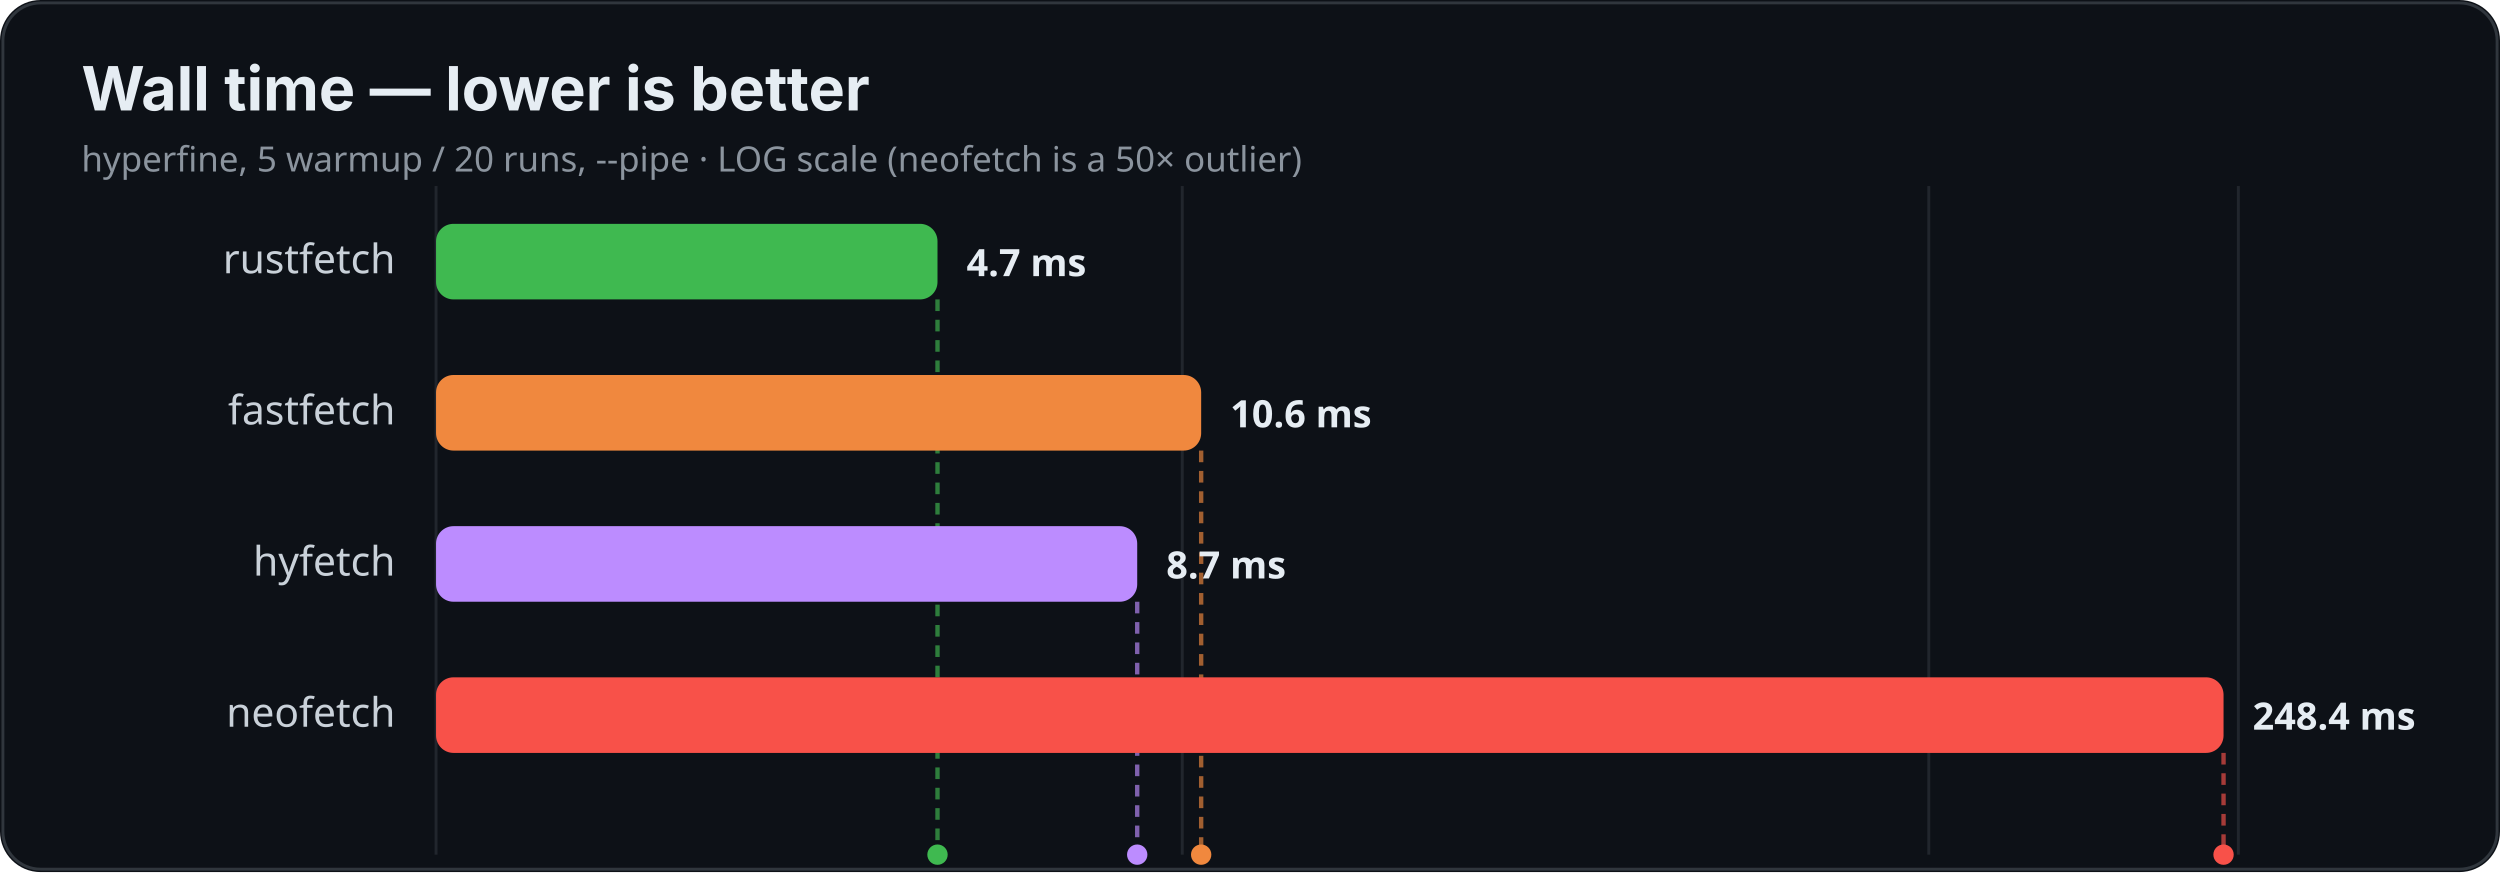
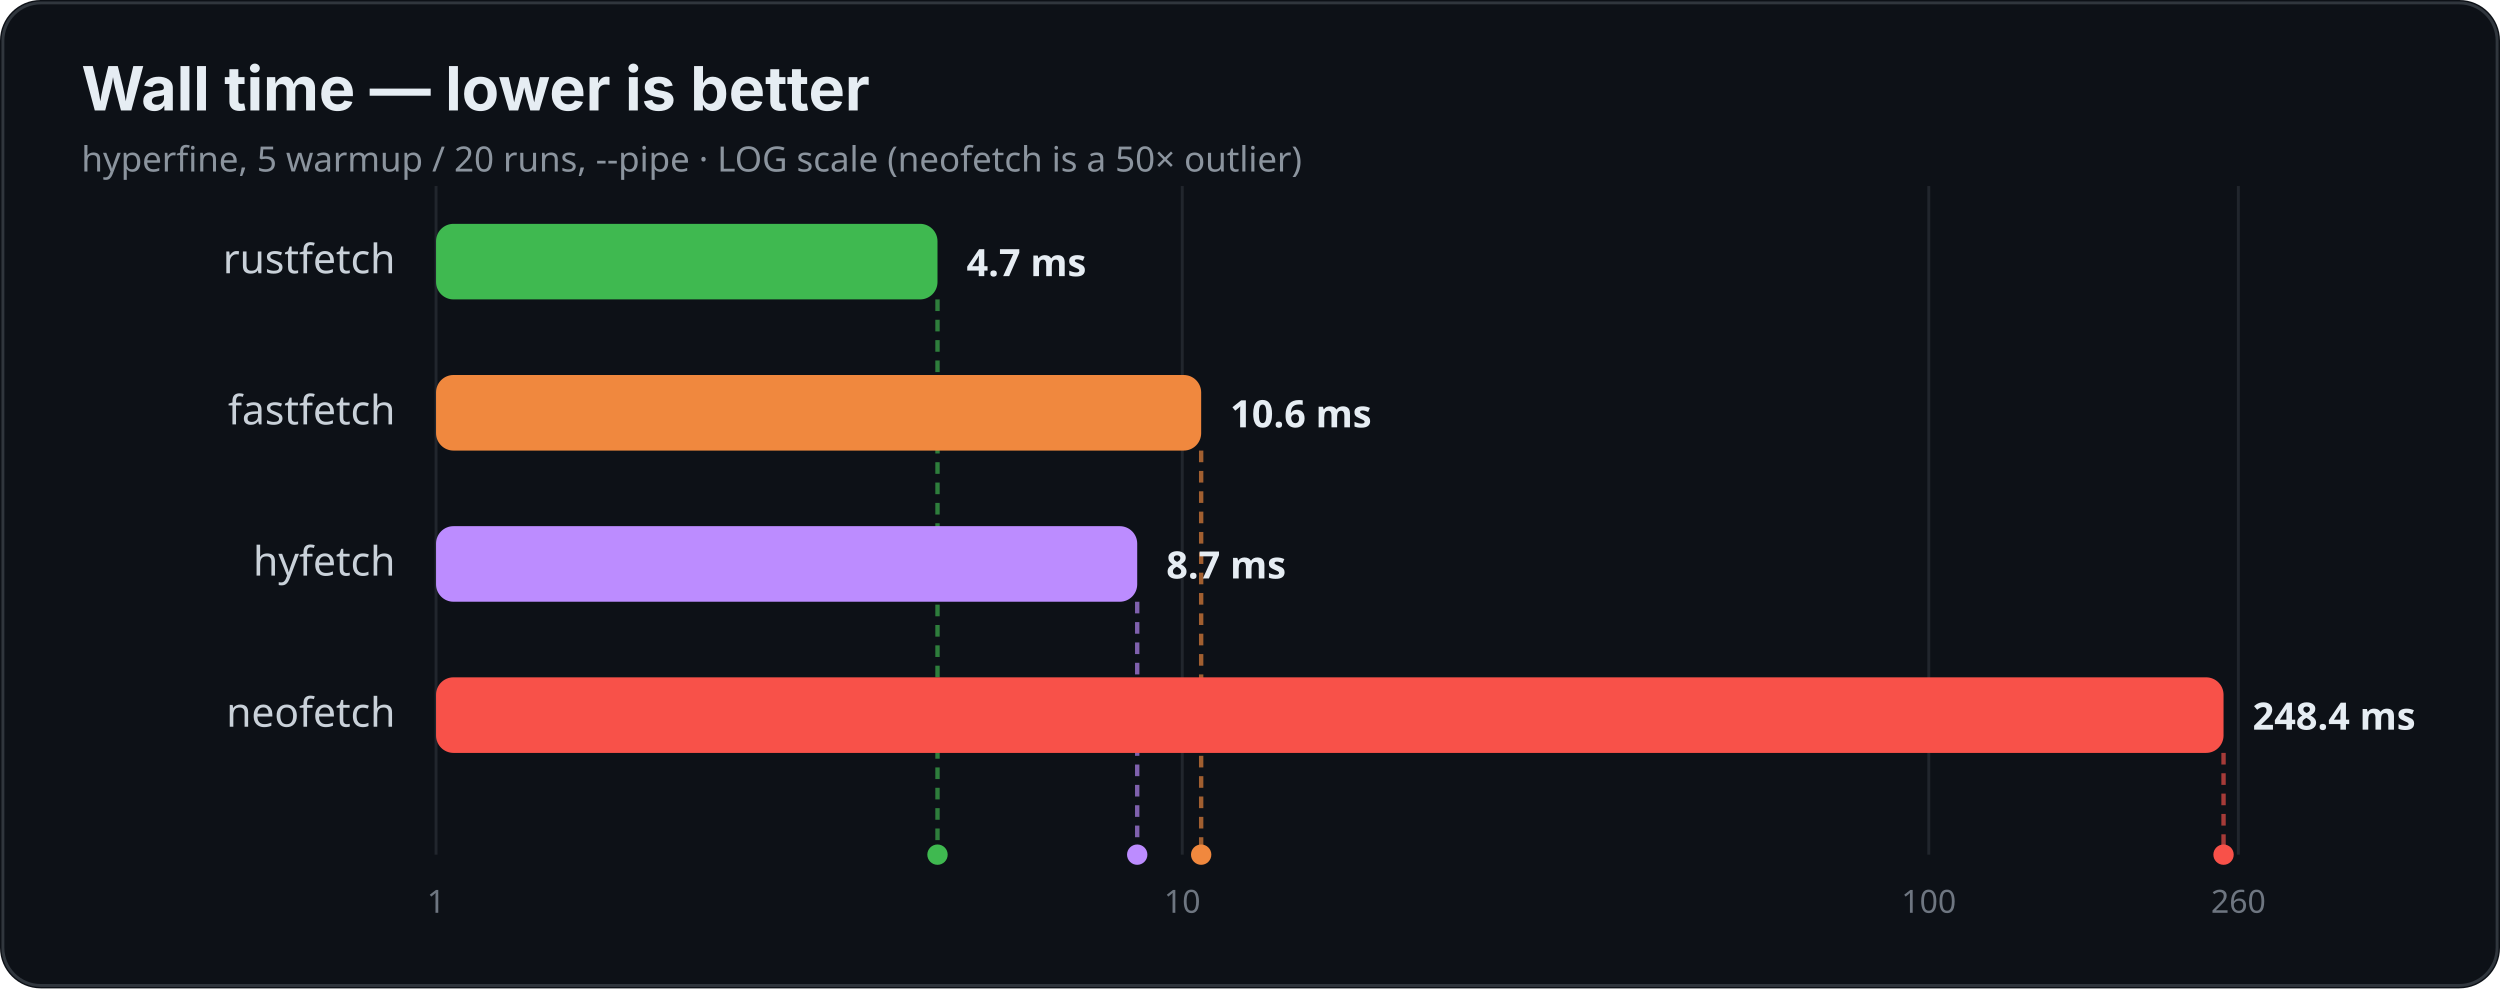
- <svg xmlns="http://www.w3.org/2000/svg" width="860" height="300" viewBox="0 0 860 300" role="img" aria-label="Wall time — lower is better">
-   <rect width="860" height="300" rx="14" fill="#0d1117" />
-   <rect x="1" y="1" width="858" height="298" rx="13" fill="none" stroke="#30363d" />
+ <svg xmlns="http://www.w3.org/2000/svg" width="860" height="340" viewBox="0 0 860 340" role="img" aria-label="Wall time — lower is better">
+   <rect width="860" height="340" rx="14" fill="#0d1117" />
+   <rect x="1" y="1" width="858" height="338" rx="13" fill="none" stroke="#30363d" />
  <text x="28" y="38" fill="#e6edf3" font-family="system-ui,-apple-system,Segoe UI,sans-serif" font-size="21" font-weight="700">Wall time — lower is better</text>
  <text x="28" y="59" fill="#8b949e" font-family="system-ui,sans-serif" font-size="12">hyperfine, 5 warmup / 20 runs, --pipe · LOG scale (neofetch is a 50× outlier)</text>
  <line x1="150.0" y1="64" x2="150.0" y2="294" stroke="#21262d" stroke-width="1" />
  <text x="150.0" y="314" fill="#6e7681" font-family="system-ui,sans-serif" font-size="11" text-anchor="middle">1</text>
  <line x1="406.7" y1="64" x2="406.7" y2="294" stroke="#21262d" stroke-width="1" />
  <text x="406.7" y="314" fill="#6e7681" font-family="system-ui,sans-serif" font-size="11" text-anchor="middle">10</text>
  <line x1="663.5" y1="64" x2="663.5" y2="294" stroke="#21262d" stroke-width="1" />
  <text x="663.5" y="314" fill="#6e7681" font-family="system-ui,sans-serif" font-size="11" text-anchor="middle">100</text>
  <line x1="770.0" y1="64" x2="770.0" y2="294" stroke="#21262d" stroke-width="1" />
  <text x="770.0" y="314" fill="#6e7681" font-family="system-ui,sans-serif" font-size="11" text-anchor="middle">260</text>
  <text x="136" y="94" fill="#c9d1d9" font-family="system-ui,sans-serif" font-size="14" text-anchor="end">rustfetch</text>
  <line x1="322.5" y1="103" x2="322.5" y2="294" stroke="#3fb950" stroke-width="1.5" stroke-dasharray="4 3" opacity="0.65" />
  <circle cx="322.5" cy="294" r="3.5" fill="#3fb950" />
  <rect x="150" y="77" width="172.5" height="26" rx="6" fill="#3fb950" />
  <text x="332.5" y="95" fill="#e6edf3" font-family="system-ui,sans-serif" font-size="13" font-weight="600" text-anchor="start">4.7 ms</text>
  <text x="136" y="146" fill="#c9d1d9" font-family="system-ui,sans-serif" font-size="14" text-anchor="end">fastfetch</text>
  <line x1="413.2" y1="155" x2="413.2" y2="294" stroke="#f0883e" stroke-width="1.5" stroke-dasharray="4 3" opacity="0.65" />
  <circle cx="413.2" cy="294" r="3.5" fill="#f0883e" />
  <rect x="150" y="129" width="263.2" height="26" rx="6" fill="#f0883e" />
  <text x="423.2" y="147" fill="#e6edf3" font-family="system-ui,sans-serif" font-size="13" font-weight="600" text-anchor="start">10.6 ms</text>
  <text x="136" y="198" fill="#c9d1d9" font-family="system-ui,sans-serif" font-size="14" text-anchor="end">hyfetch</text>
  <line x1="391.2" y1="207" x2="391.2" y2="294" stroke="#bc8cff" stroke-width="1.5" stroke-dasharray="4 3" opacity="0.65" />
  <circle cx="391.2" cy="294" r="3.5" fill="#bc8cff" />
  <rect x="150" y="181" width="241.2" height="26" rx="6" fill="#bc8cff" />
  <text x="401.2" y="199" fill="#e6edf3" font-family="system-ui,sans-serif" font-size="13" font-weight="600" text-anchor="start">8.7 ms</text>
  <text x="136" y="250" fill="#c9d1d9" font-family="system-ui,sans-serif" font-size="14" text-anchor="end">neofetch</text>
  <line x1="764.9" y1="259" x2="764.9" y2="294" stroke="#f85149" stroke-width="1.5" stroke-dasharray="4 3" opacity="0.65" />
  <circle cx="764.9" cy="294" r="3.5" fill="#f85149" />
  <rect x="150" y="233" width="614.9" height="26" rx="6" fill="#f85149" />
  <text x="774.9" y="251" fill="#e6edf3" font-family="system-ui,sans-serif" font-size="13" font-weight="600" text-anchor="start">248.4 ms</text>
</svg>
